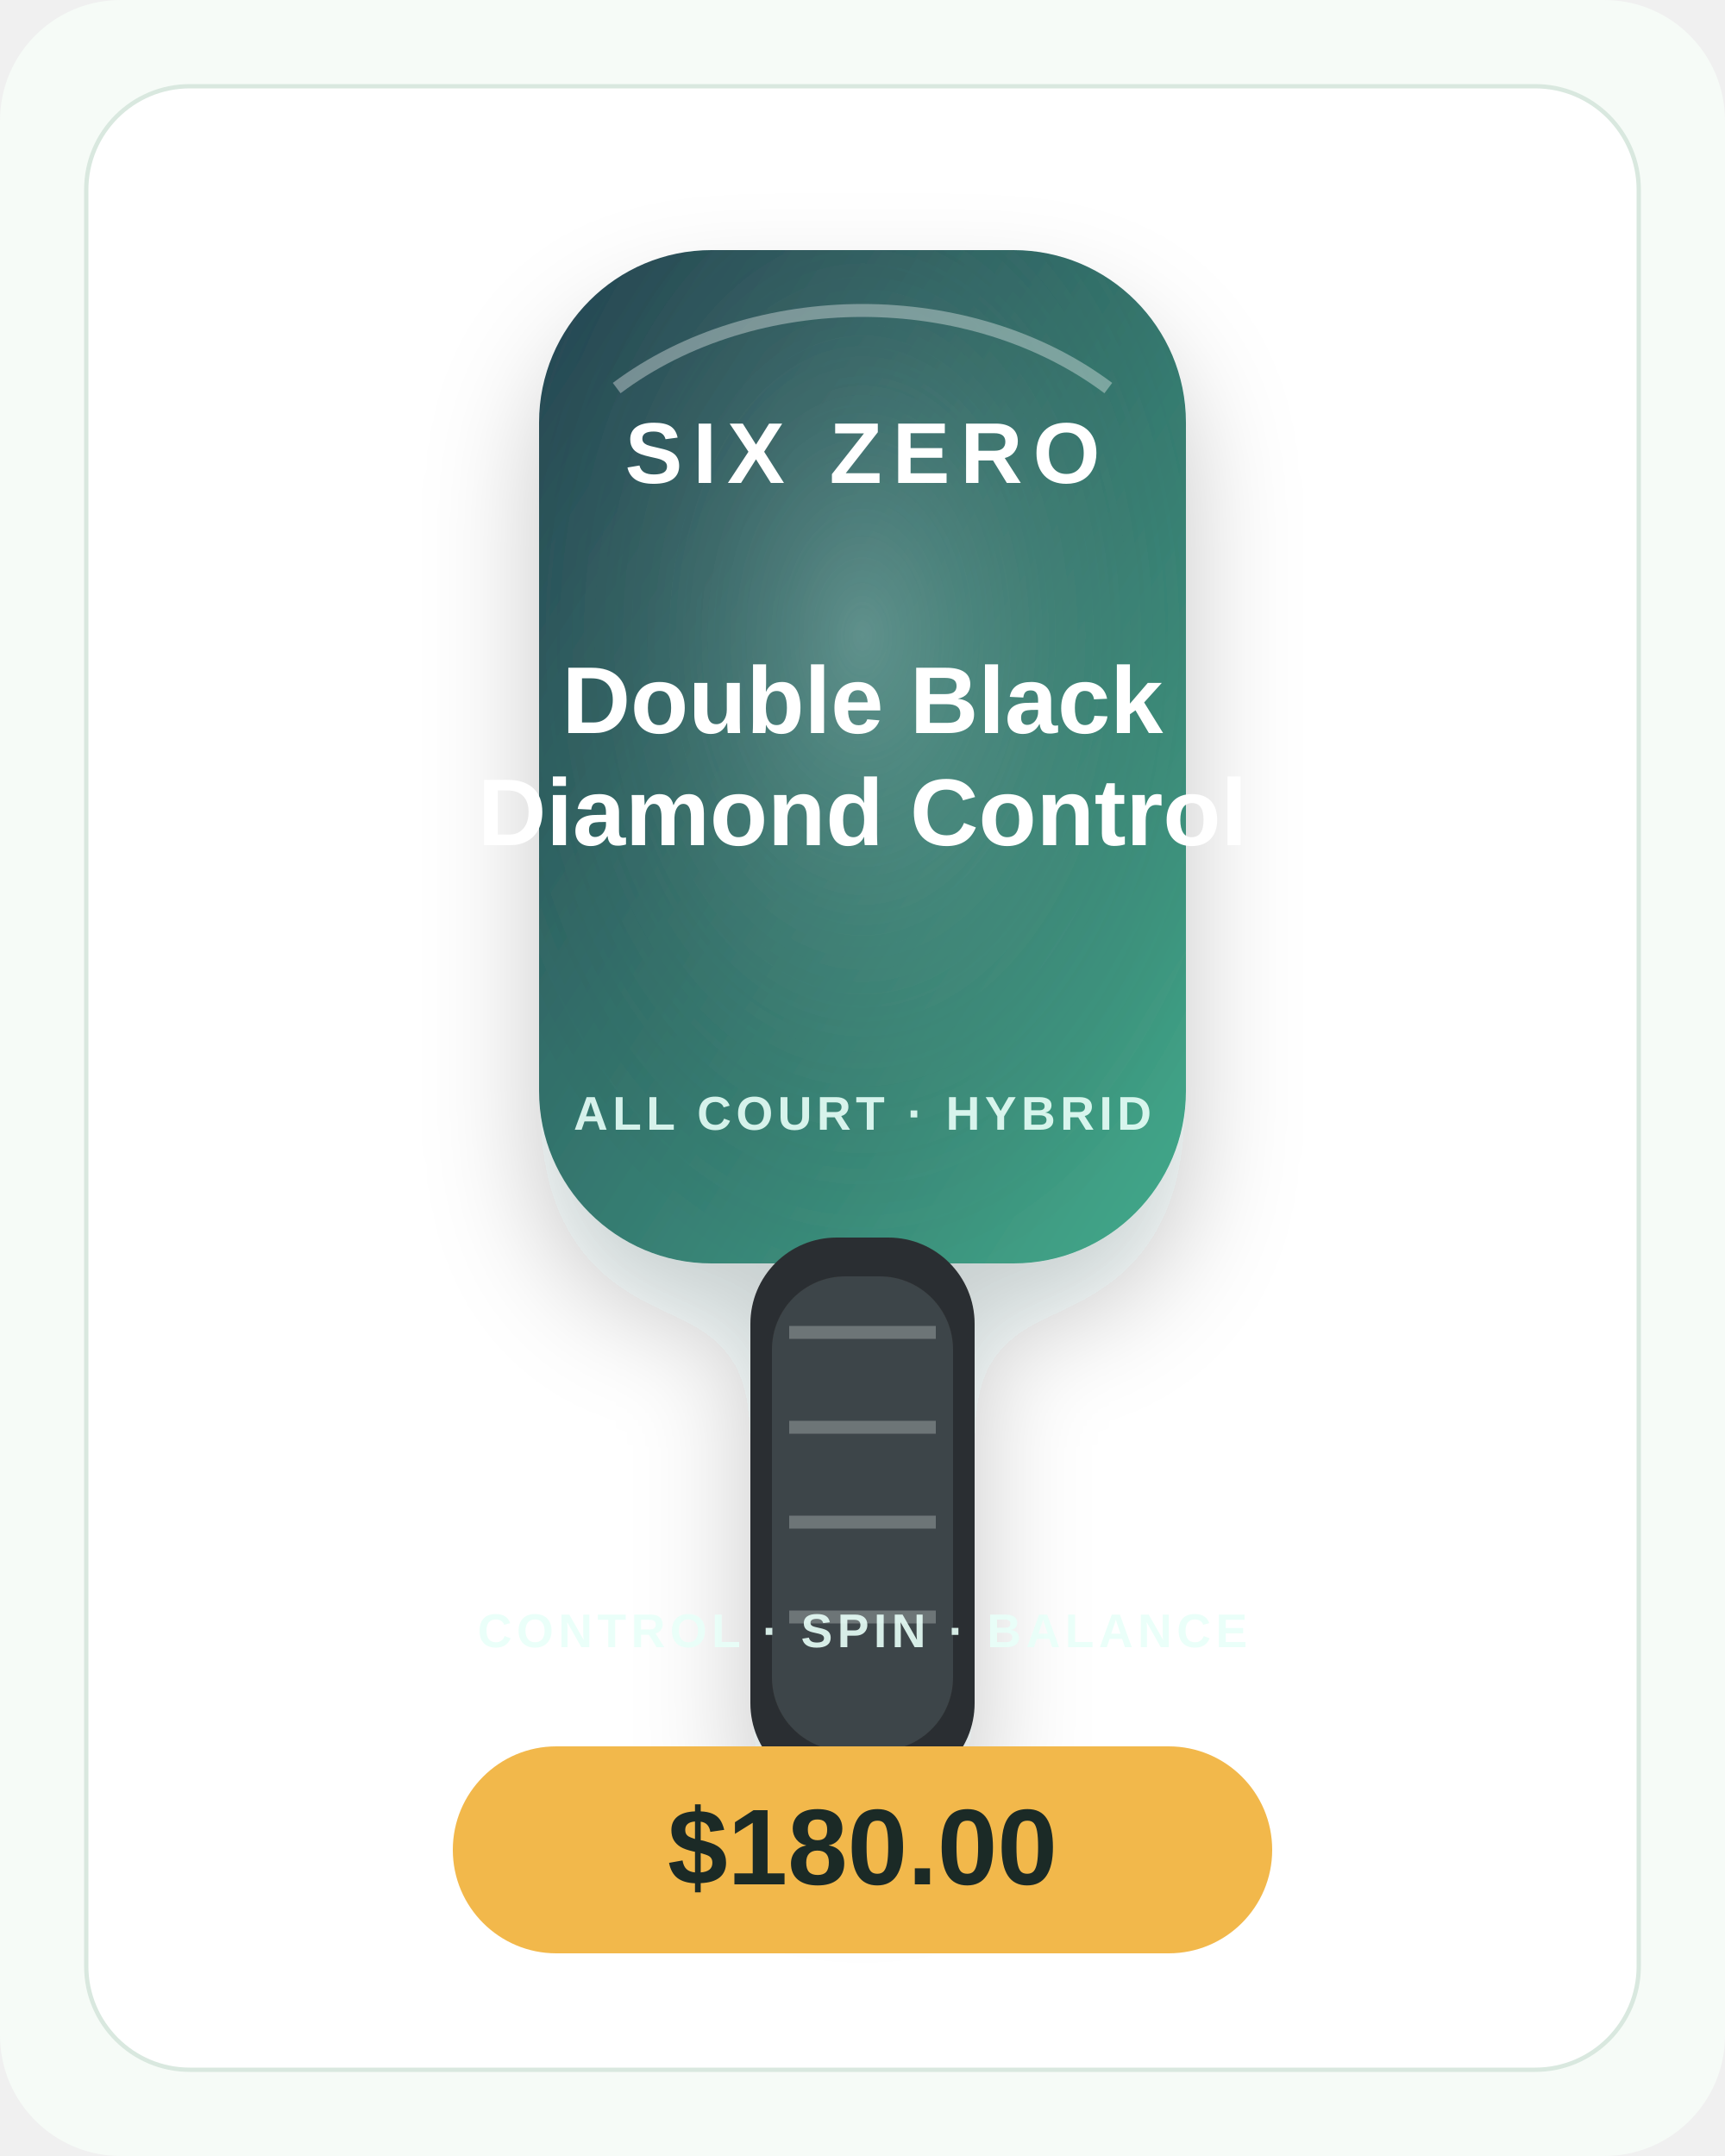
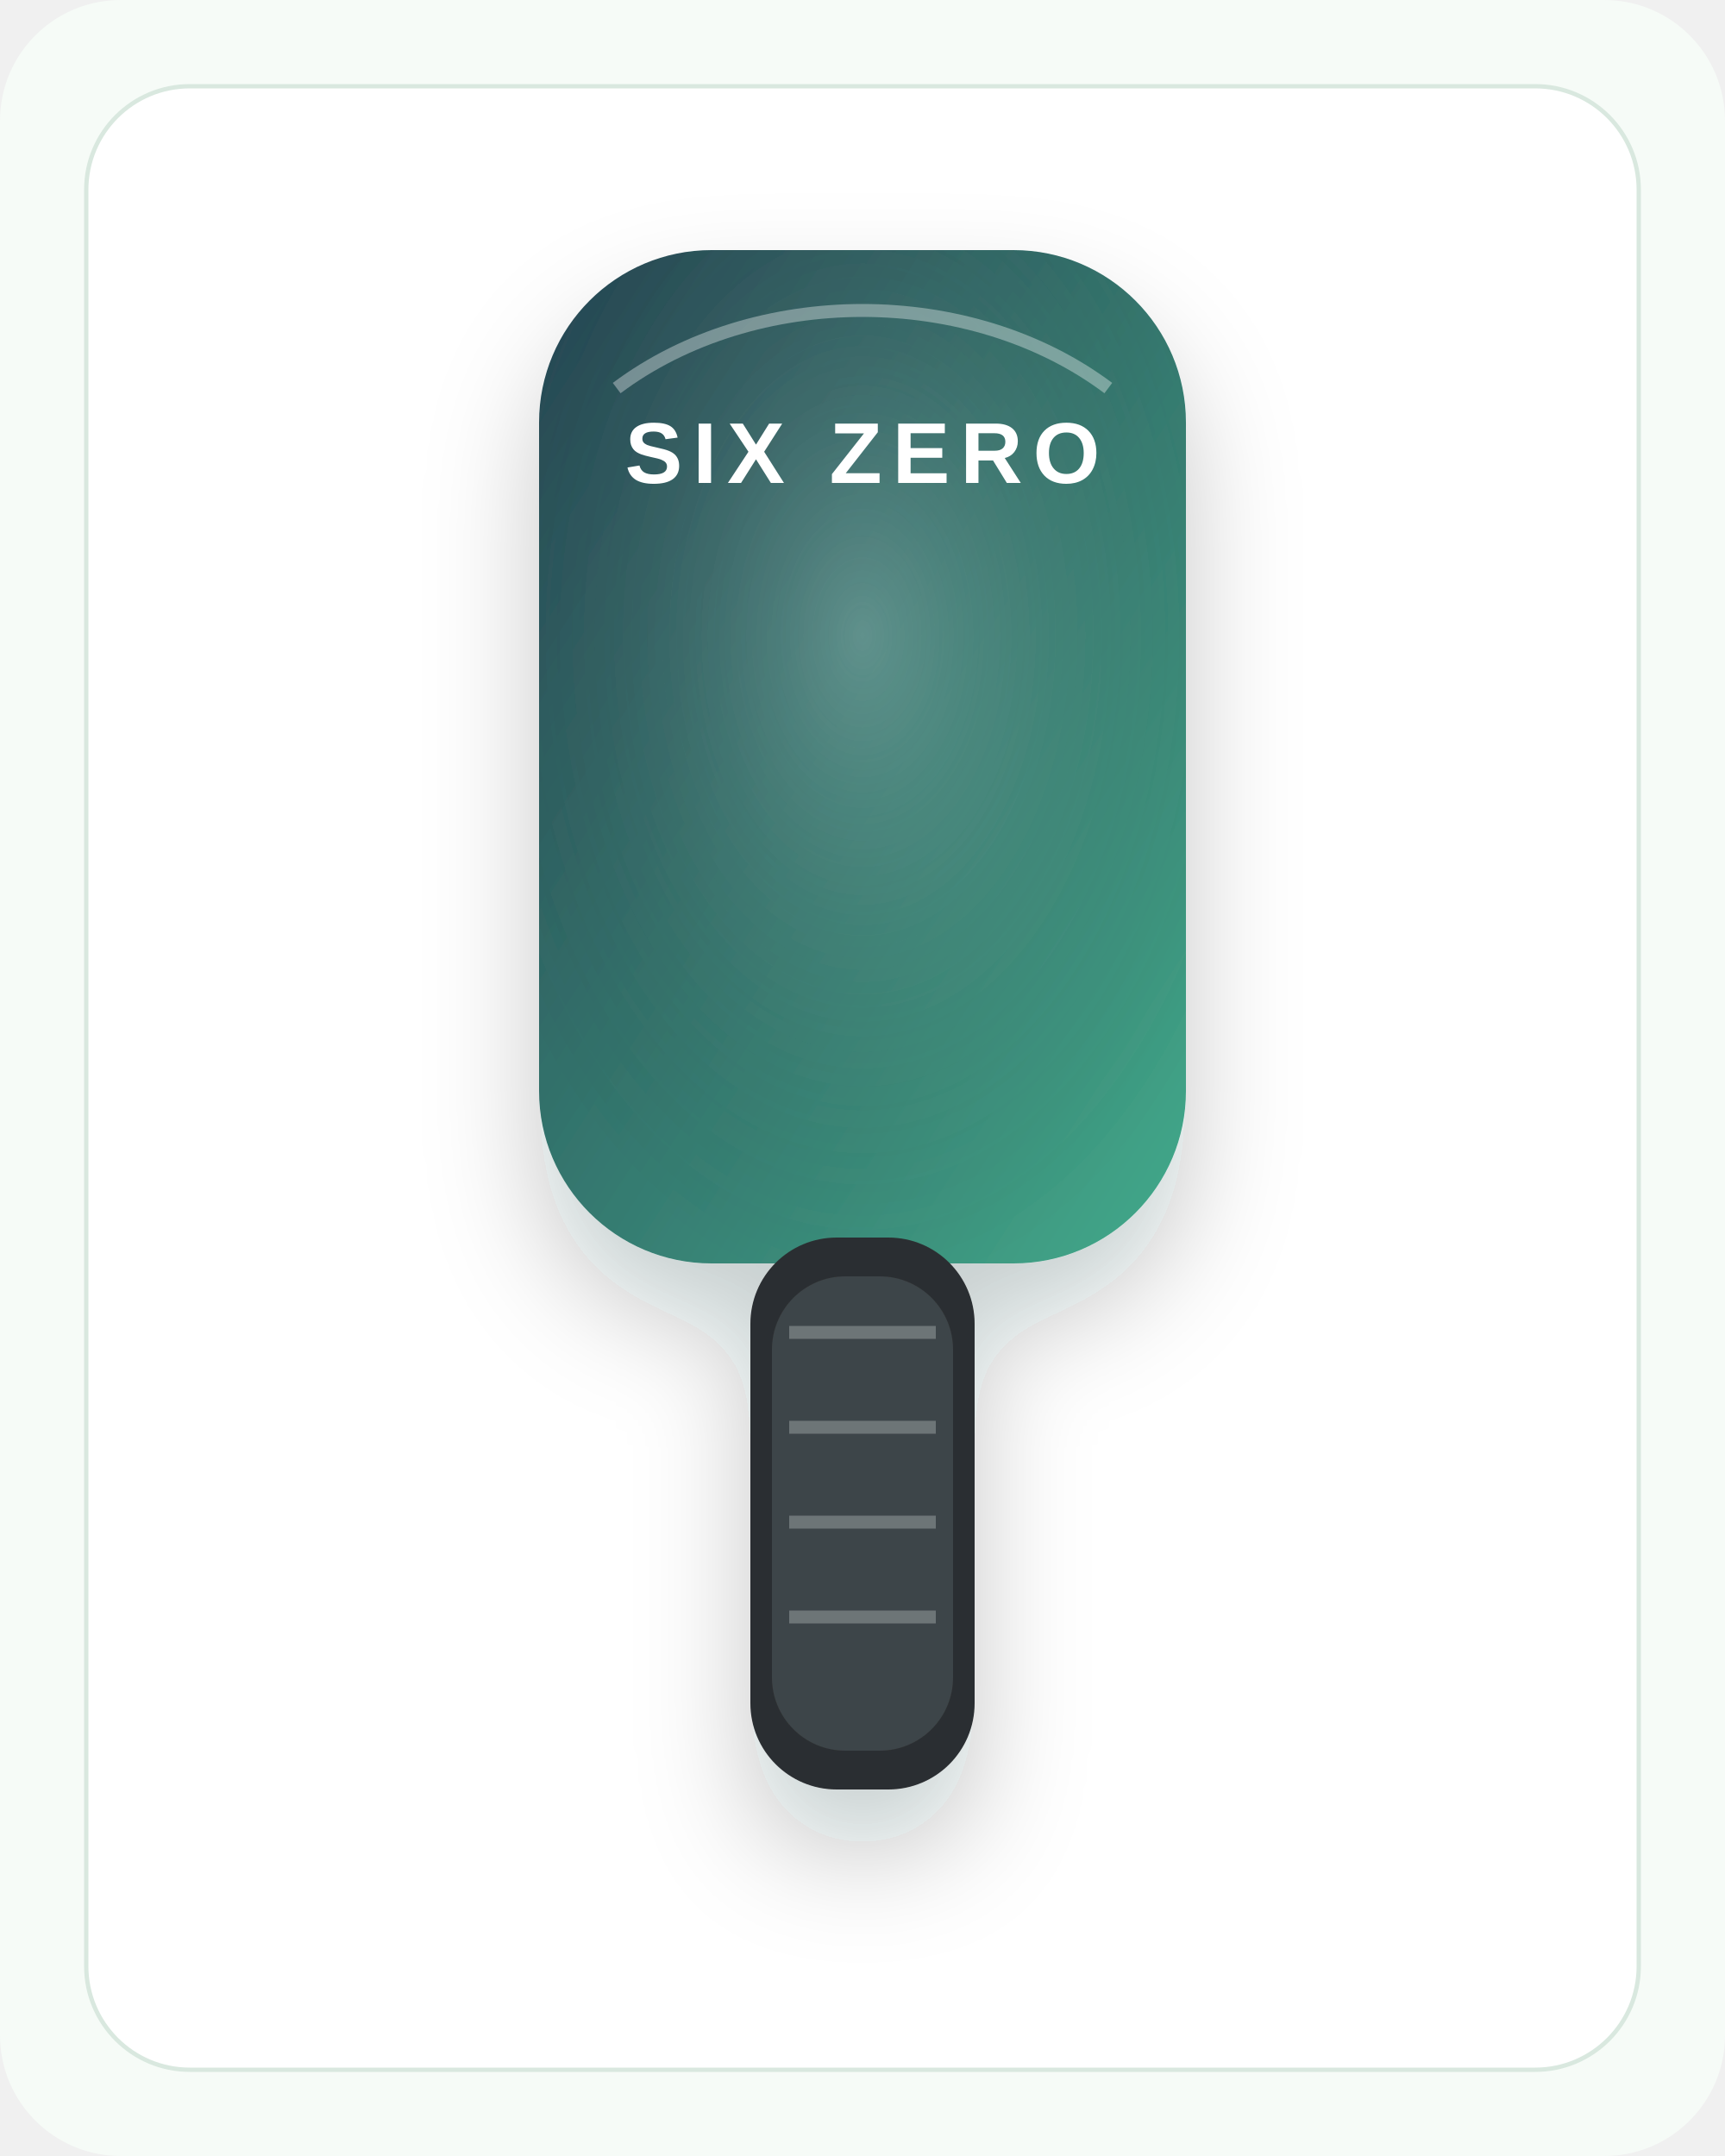
<svg xmlns="http://www.w3.org/2000/svg" width="720" height="900" viewBox="0 0 400 500" role="img" aria-labelledby="title desc">
  <defs>
    <linearGradient id="g" x1="0" y1="0" x2="1" y2="1">
      <stop offset="0" stop-color="#264653" />
      <stop offset="1" stop-color="#43aa8b" />
    </linearGradient>
    <radialGradient id="spot" cx="50%" cy="38%" r="65%">
      <stop offset="0" stop-color="#fff" stop-opacity=".22" />
      <stop offset="1" stop-color="#000" stop-opacity="0" />
    </radialGradient>
    <filter id="shadow" x="-20%" y="-20%" width="140%" height="140%">
      <feDropShadow dx="0" dy="14" stdDeviation="13" flood-color="#14231f" flood-opacity=".22" />
    </filter>
    <style>
    .brand{font:700 20px Arial,sans-serif;letter-spacing:.12em;fill:#ffffff;text-anchor:middle}
    .model{font:800 22px Arial,sans-serif;fill:#ffffff;text-anchor:middle}
    .small{font:700 11px Arial,sans-serif;letter-spacing:.10em;fill:#e8fff8;text-anchor:middle;opacity:.9}
    .price{font:900 25px Arial,sans-serif;fill:#1b2a26;text-anchor:middle}
  </style>
  </defs>
  <rect width="400" height="500" rx="28" fill="#f6fbf7" />
  <rect x="20" y="20" width="360" height="460" rx="24" fill="#ffffff" stroke="#d9e8df" />
  <g filter="url(#shadow)">
    <rect x="125.0" y="58" width="150" height="235" rx="40" fill="url(#g)" />
    <rect x="125.0" y="58" width="150" height="235" rx="40" fill="url(#spot)" />
    <path d="M143.0 90 C 175.0 66, 225.0 66, 257.0 90" fill="none" stroke="#fff" stroke-opacity=".35" stroke-width="3" />
    <rect x="174" y="287" width="52" height="128" rx="20" fill="#2c2f31" />
    <rect x="179" y="296" width="42" height="110" rx="17" fill="#3d4448" />
    <path d="M183 309 h34 M183 331 h34 M183 353 h34 M183 375 h34" stroke="#eaf4f1" stroke-opacity=".28" stroke-width="3" />
  </g>
  <text x="200" y="112" class="brand">SIX ZERO</text>
-   <text x="200" y="170" class="model">Double Black</text>
-   <text x="200" y="196" class="model">Diamond Control</text>
-   <text x="200" y="262" class="small">ALL COURT · HYBRID</text>
-   <rect x="105" y="405" width="190" height="48" rx="24" fill="#f2b84b" />
-   <text x="200" y="437" class="price">$180.00</text>
-   <text x="200" y="382" class="small" fill="#1e6f5c">CONTROL · SPIN · BALANCE</text>
</svg>
